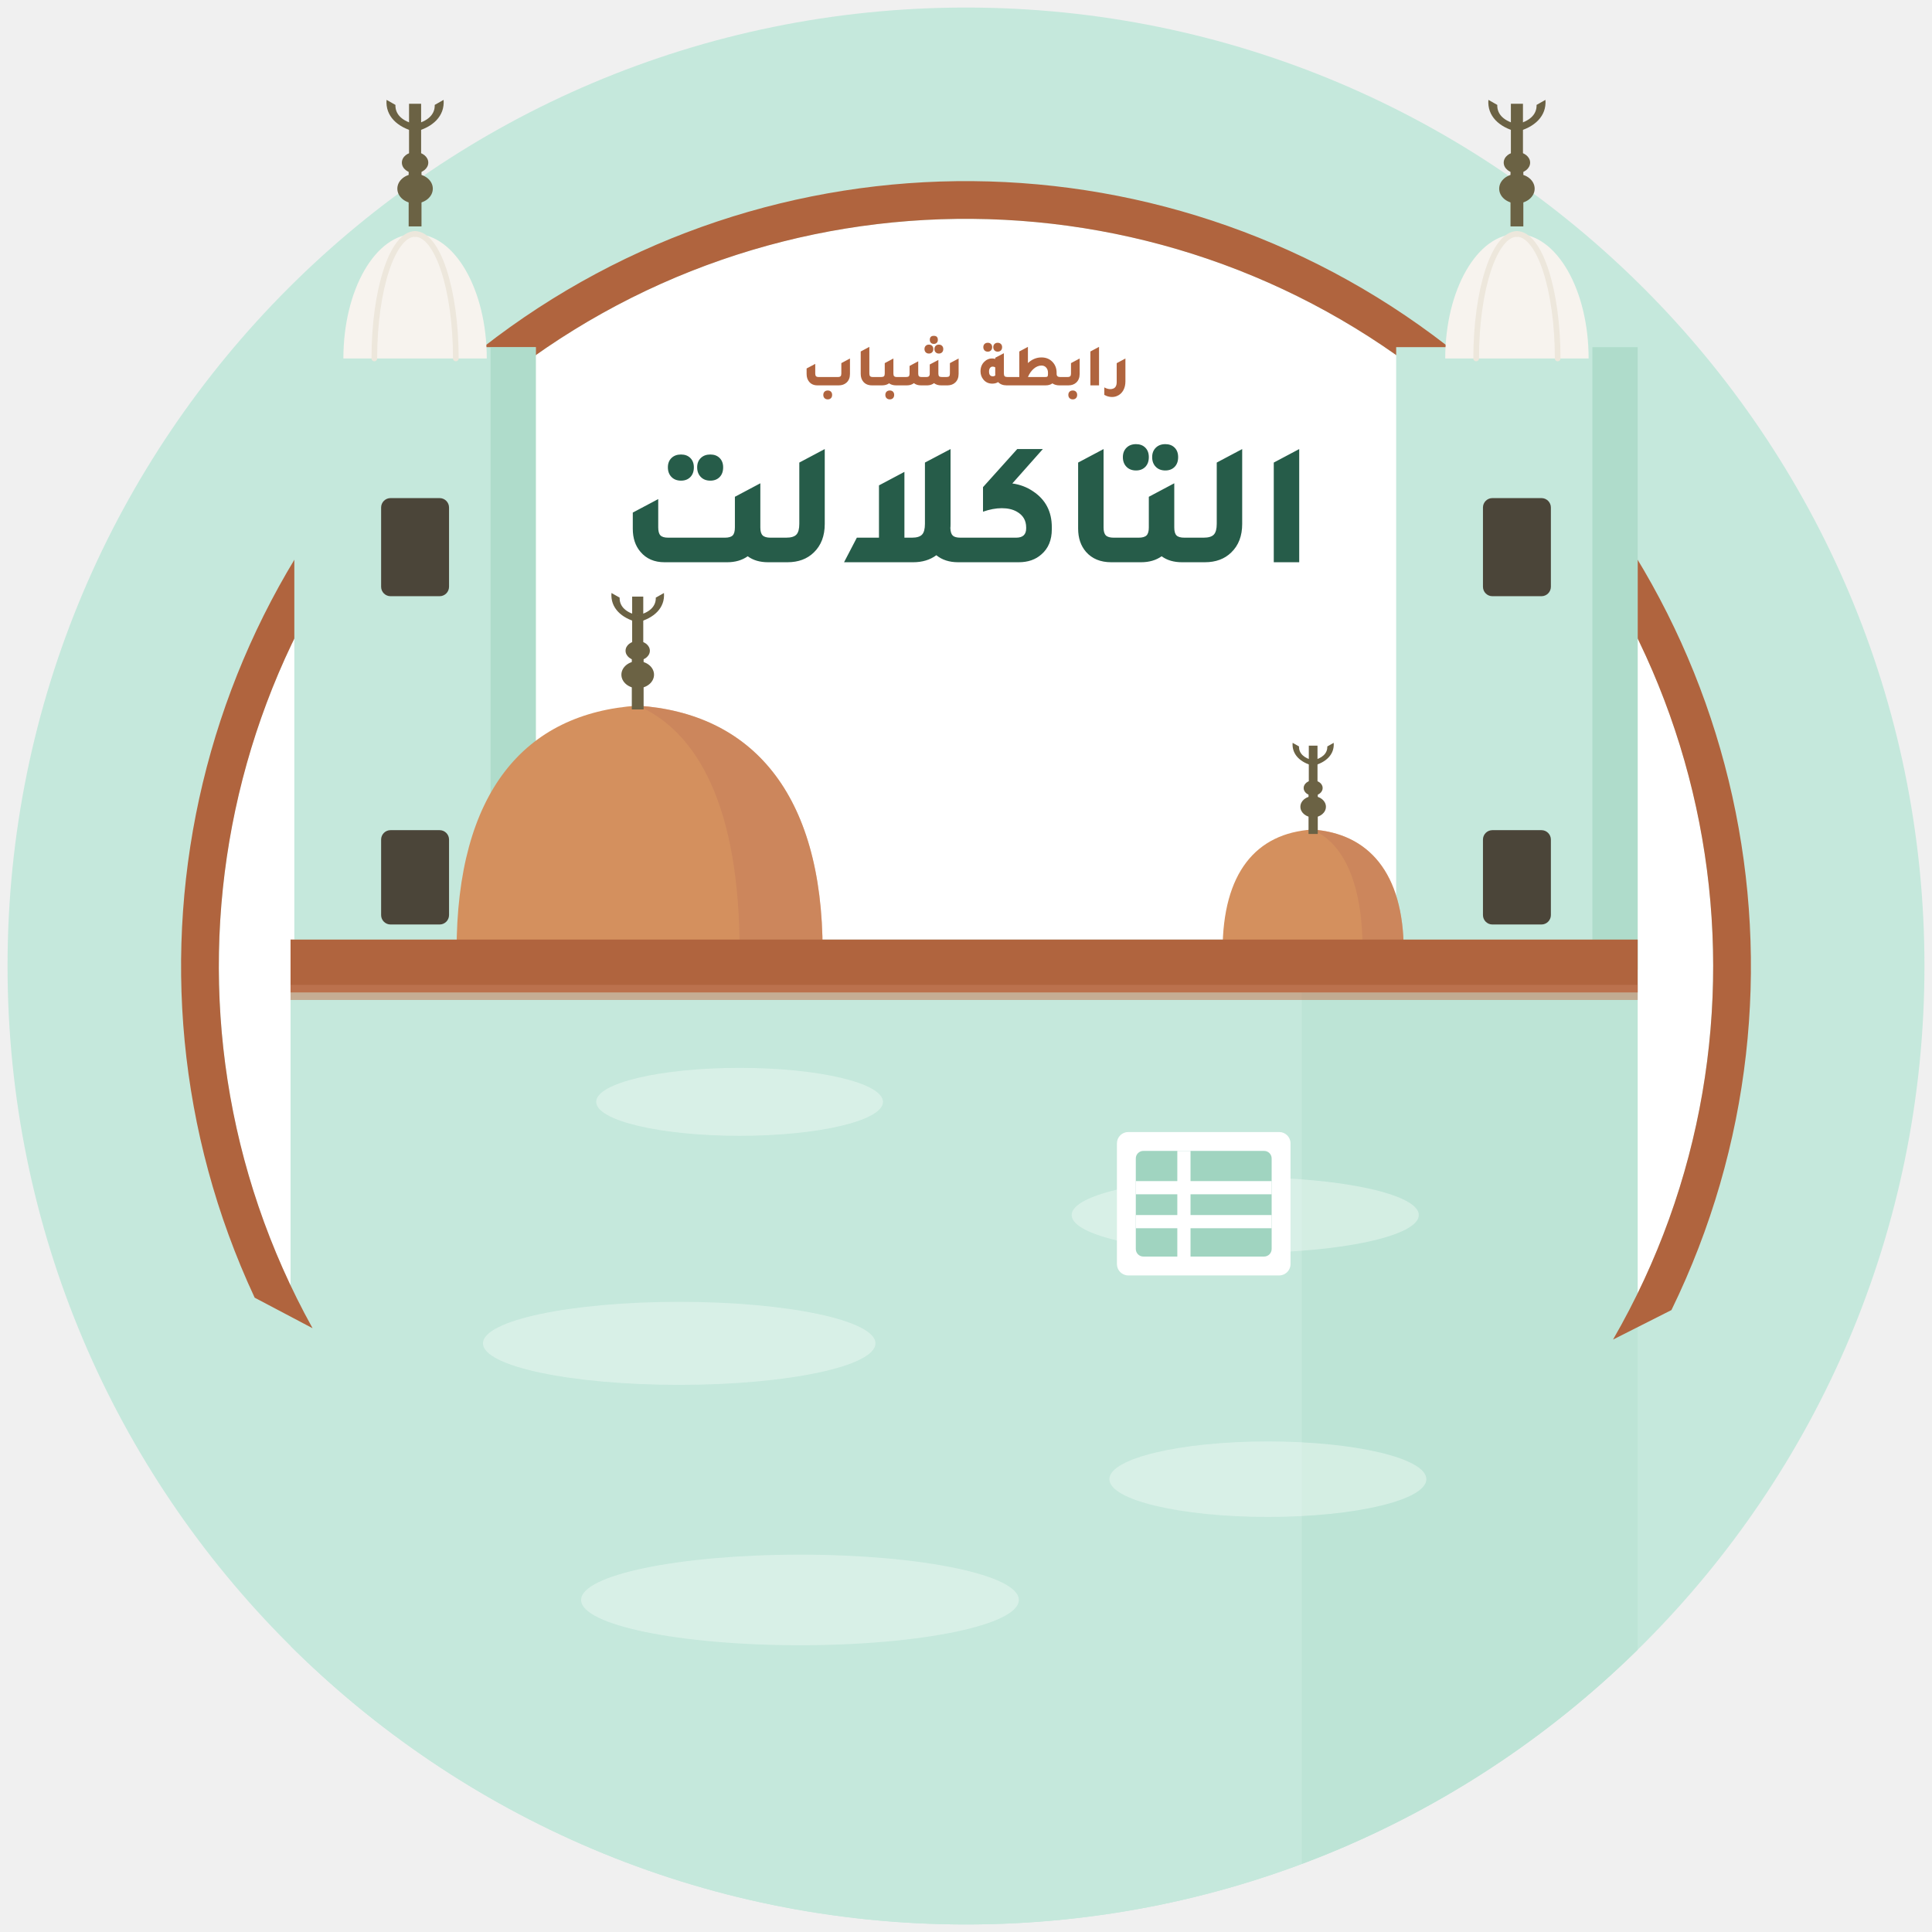
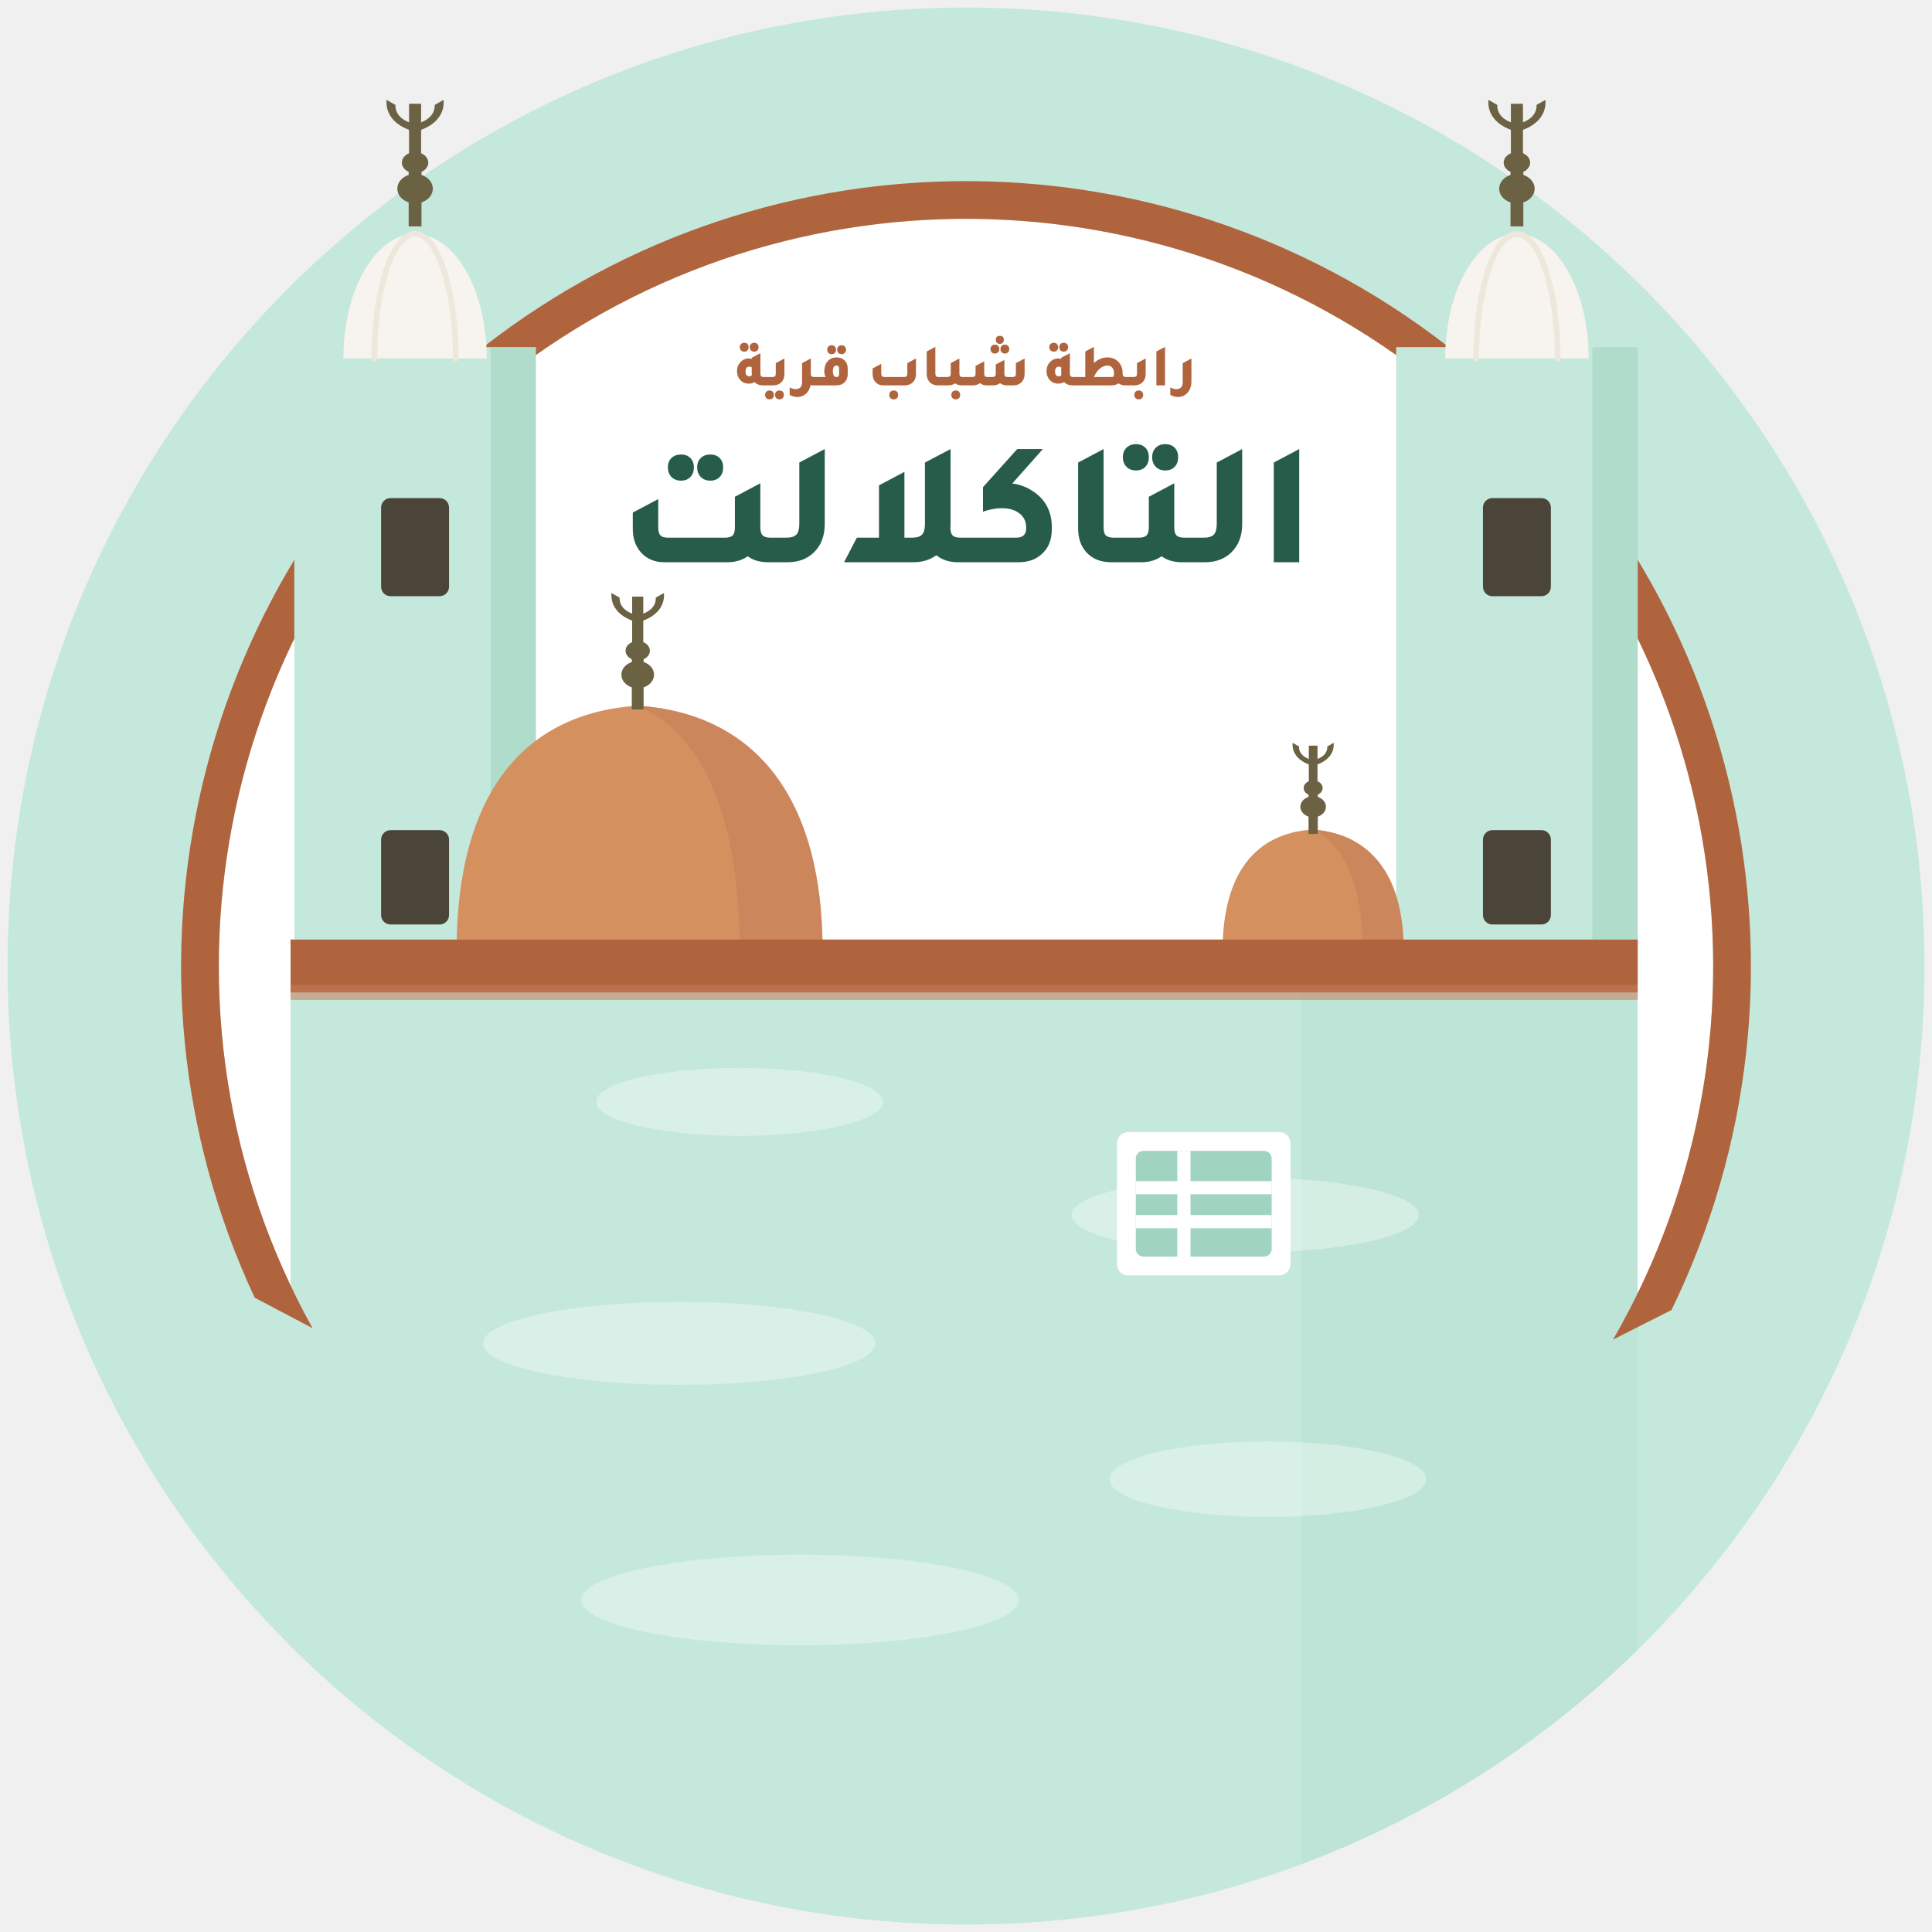
<svg xmlns="http://www.w3.org/2000/svg" viewBox="128 128 512 512" width="512" height="512" role="img" aria-label="رابطة شباب قرية التاكلالت">
  <g transform="translate(128 128) scale(1)">
    <defs>
      <clipPath id="i1p3y65i0-roundel-clip">
        <circle cx="256" cy="256" r="254" />
      </clipPath>
      <g id="i1p3y65i0-finial" fill="#6b6244">
        <rect x="-1.7" y="-7" width="3.4" height="7" />
        <ellipse cx="0" cy="-10" rx="4.7" ry="3.9" />
        <rect x="-1.7" y="-15" width="3.4" height="4" />
        <ellipse cx="0" cy="-16.9" rx="3.5" ry="2.8" />
        <rect x="-1.6" y="-27" width="3.2" height="10" />
        <g transform="translate(0,-28.5) scale(0.84,0.74)">
          <path d="M -9,-6.8 C -9.4,-1 -5.6,3 0,4.6 C 5.6,3 9.4,-1 9,-6.8 L 6.2,-5 C 6.3,-1.4 3.8,0.9 0,1.9 C -3.8,0.9 -6.3,-1.4 -6.2,-5 Z" />
        </g>
        <rect x="-1.6" y="-32.5" width="3.2" height="5.5" />
      </g>
      <g id="i1p3y65i0-dome">
        <path d="M 0,0 C 0,-42 18,-63 48,-65 C 78,-63 97,-42 97,0 Z" fill="#d4905e" />
        <path d="M 48,-65 C 78,-63 97,-42 97,0 L 75,0 C 75,-38 64,-58 48,-65 Z" fill="#c47c5a" opacity="0.5" />
      </g>
      <g id="i1p3y65i0-minaret-shaft">
        <rect x="-32" y="-165" width="64" height="165" fill="#c5e8dc" />
        <rect x="20" y="-165" width="12" height="165" fill="#a0d4c0" opacity="0.6" />
        <rect x="-9" y="-125" width="18" height="26" rx="2.5" fill="#4b4539" />
        <rect x="-9" y="-37" width="18" height="25" rx="2.5" fill="#4b4539" />
      </g>
      <g id="i1p3y65i0-minaret-top">
        <path d="M -19,-162 A 19,33 0 0 1 19,-162 Z" fill="#f7f3ee" />
        <g fill="none" stroke="#ede7dc" stroke-width="1.5" stroke-linecap="round">
          <path d="M 0,-195 A 10.8,33 0 0 0 -10.8,-162" />
          <path d="M 0,-195 A 10.8,33 0 0 1 10.8,-162" />
        </g>
        <use href="#i1p3y65i0-finial" transform="translate(0,-197)" />
      </g>
    </defs>
    <circle cx="256" cy="256" r="254" fill="#c5e8dc" />
    <g clip-path="url(#i1p3y65i0-roundel-clip)">
      <circle cx="256" cy="256" r="198" fill="#ffffff" />
      <rect x="77" y="249" width="357" height="270" fill="#c5e8dc" />
      <rect x="345" y="249" width="89" height="270" fill="#a0d4c0" opacity="0.22" />
      <g fill="#f0faf5" opacity="0.45">
        <ellipse cx="196" cy="292" rx="38" ry="9" />
        <ellipse cx="330" cy="322" rx="46" ry="10" />
        <ellipse cx="180" cy="356" rx="52" ry="11" />
        <ellipse cx="336" cy="392" rx="42" ry="10" />
        <ellipse cx="212" cy="424" rx="58" ry="12" />
      </g>
      <path d="M 82.83,351.99 L 67.49,343.9 A 208,208 0 1 1 442.95,347.18 L 427.47,355 A 198,198 0 1 0 82.83,351.99 Z" fill="#b0643e" />
      <use href="#i1p3y65i0-minaret-shaft" transform="translate(110,257)" />
      <use href="#i1p3y65i0-minaret-shaft" transform="translate(402,257)" />
      <use href="#i1p3y65i0-dome" transform="translate(121,252)" />
      <use href="#i1p3y65i0-finial" transform="translate(169,188) scale(0.92)" />
      <use href="#i1p3y65i0-dome" transform="translate(324,252) scale(0.4948)" />
      <use href="#i1p3y65i0-finial" transform="translate(348,221) scale(0.72)" />
      <rect x="77" y="249" width="357" height="14" fill="#b0643e" />
      <rect x="77" y="261" width="357" height="4" fill="#c47c5a" opacity="0.55" />
      <g transform="translate(296,300)">
        <rect x="0" y="0" width="46" height="38" rx="3" fill="#ffffff" />
        <rect x="5" y="5" width="36" height="28" rx="2" fill="#a0d4c0" />
        <rect x="5" y="13" width="36" height="3.5" fill="#ffffff" />
        <rect x="5" y="22" width="36" height="3.5" fill="#ffffff" />
        <rect x="16" y="5" width="3.5" height="28" fill="#ffffff" />
      </g>
    </g>
    <use href="#i1p3y65i0-minaret-top" transform="translate(110,257)" />
    <use href="#i1p3y65i0-minaret-top" transform="translate(402,257)" />
  </g>
  <g transform="translate(291.51 217.48) scale(0.75)">
-     <path d="M5.71,0Q3.88,0 2.82,-1.24Q1.9,-2.32 1.9,-4.03L1.9,-5.97L4.95,-7.59L4.95,-4.19Q4.95,-3.5 5.22,-3.23Q5.48,-2.95 6.16,-2.95L12.96,-2.95Q13.64,-2.95 13.9,-3.23Q14.17,-3.5 14.17,-4.19L14.17,-7.86L17.22,-9.49L17.22,-4.03Q17.22,-2.07 16,-0.97Q14.92,0 13.24,0L5.71,0ZM9.38,4.95Q8.66,4.95 8.23,4.52Q7.8,4.09 7.8,3.37Q7.8,2.66 8.23,2.23Q8.66,1.81 9.38,1.81Q10.08,1.81 10.5,2.23Q10.92,2.66 10.92,3.37Q10.92,4.09 10.5,4.52Q10.08,4.95 9.38,4.95Z M25,0Q23.06,0 21.97,-1.24Q21.02,-2.34 21.02,-4.05L21.02,-11.97L24.07,-13.6L24.07,-4.17Q24.07,-3.5 24.35,-3.23Q24.62,-2.95 25.3,-2.95L27.36,-2.95L27.36,0L25,0Z M33.79,-2.95L35.84,-2.95L35.84,0L33.5,0Q32.02,0 31.05,-0.72Q30.04,0 28.58,0L26.22,0L26.22,-2.95L28.29,-2.95Q28.96,-2.95 29.24,-3.23Q29.51,-3.5 29.51,-4.17L29.51,-7.86L32.57,-9.49L32.57,-4.17Q32.57,-3.5 32.83,-3.23Q33.1,-2.95 33.79,-2.95ZM31.3,1.81Q32,1.81 32.42,2.23Q32.84,2.66 32.84,3.37Q32.84,4.09 32.42,4.52Q32,4.95 31.3,4.95Q30.59,4.95 30.15,4.52Q29.72,4.09 29.72,3.37Q29.72,2.66 30.15,2.23Q30.59,1.81 31.3,1.81Z M46.86,-14.65Q46.21,-14.65 45.82,-15.04Q45.43,-15.43 45.43,-16.08Q45.43,-17.5 46.86,-17.5Q48.27,-17.5 48.27,-16.08Q48.27,-15.43 47.88,-15.04Q47.49,-14.65 46.86,-14.65ZM45.11,-11.24Q44.42,-11.24 43.98,-11.68Q43.55,-12.12 43.55,-12.84Q43.55,-13.53 43.98,-13.97Q44.42,-14.4 45.11,-14.4Q45.81,-14.4 46.24,-13.97Q46.67,-13.53 46.67,-12.84Q46.67,-12.1 46.24,-11.67Q45.81,-11.24 45.11,-11.24ZM48.63,-11.24Q47.94,-11.24 47.5,-11.68Q47.07,-12.12 47.07,-12.84Q47.07,-13.53 47.5,-13.97Q47.94,-14.4 48.63,-14.4Q49.33,-14.4 49.76,-13.97Q50.19,-13.53 50.19,-12.84Q50.19,-12.1 49.76,-11.67Q49.33,-11.24 48.63,-11.24ZM34.72,0L34.72,-2.95L37.08,-2.95Q37.75,-2.95 38.02,-3.21Q38.28,-3.48 38.28,-4.17L38.28,-6.87L41.34,-8.5L41.34,-4.17Q41.34,-3.5 41.6,-3.23Q41.86,-2.95 42.56,-2.95L44.18,-2.95Q44.86,-2.95 45.13,-3.23Q45.41,-3.5 45.41,-4.17L45.41,-7.38L48.46,-8.98L48.46,-4.17Q48.46,-3.48 48.73,-3.21Q48.99,-2.95 49.66,-2.95L51.33,-2.95Q52,-2.95 52.27,-3.21Q52.53,-3.48 52.53,-4.17L52.53,-7.86L55.61,-9.49L55.61,-4.05Q55.61,-2.13 54.43,-1.01Q53.4,-0.04 51.77,0L49.39,0Q47.94,0 46.92,-0.78Q46,-0.06 44.65,0L42.27,0Q40.81,0 39.8,-0.78Q38.81,0 37.35,0L34.72,0Z M65.92,-11.91Q65.2,-11.91 64.77,-12.35Q64.34,-12.8 64.34,-13.51Q64.34,-14.21 64.77,-14.63Q65.2,-15.05 65.92,-15.05Q66.61,-15.05 67.03,-14.63Q67.46,-14.21 67.46,-13.51Q67.46,-12.77 67.03,-12.34Q66.61,-11.91 65.92,-11.91ZM69.42,-11.91Q68.72,-11.91 68.29,-12.35Q67.86,-12.8 67.86,-13.51Q67.86,-14.21 68.29,-14.63Q68.72,-15.05 69.42,-15.05Q70.11,-15.05 70.54,-14.63Q70.98,-14.21 70.98,-13.51Q70.98,-12.77 70.55,-12.34Q70.13,-11.91 69.42,-11.91ZM72.83,-2.95L74.9,-2.95L74.9,0L72.54,0Q70.66,0 69.56,-1.16Q68.72,-0.61 67.5,-0.61Q65.52,-0.61 64.34,-2.09Q63.35,-3.31 63.35,-4.97Q63.35,-7.08 64.76,-8.41Q65.9,-9.51 67.41,-9.51Q67.98,-9.51 68.55,-9.34L68.55,-9.76L71.61,-11.36L71.61,-4.17Q71.61,-3.5 71.88,-3.23Q72.16,-2.95 72.83,-2.95ZM68.55,-6.37Q68.15,-6.62 67.65,-6.62Q67.06,-6.62 66.71,-6.16Q66.36,-5.69 66.36,-4.91Q66.36,-3.2 67.69,-3.2Q68.28,-3.2 68.57,-3.54Q68.55,-3.71 68.55,-4.05L68.55,-6.37Z M93.17,-2.95L93.17,0L91.17,0Q89.78,0 88.75,-0.7Q87.8,0 86.36,0L73.76,0L73.76,-2.95L77.05,-2.95L77.05,-11.97L80.1,-13.6L80.1,-7.88Q82.23,-9.87 84.89,-9.87Q87.42,-9.87 88.96,-8.09Q90.24,-6.6 90.24,-4.45L90.24,-4.05Q90.24,-2.95 91.47,-2.95L93.17,-2.95ZM86.26,-2.95Q86.85,-2.95 87.02,-3.16Q87.19,-3.37 87.19,-4.15L87.19,-4.45Q87.19,-5.59 86.55,-6.29Q85.92,-7 84.91,-7Q83.48,-7 82.19,-5.91Q80.91,-4.83 80.1,-2.95L86.26,-2.95Z M92.04,0L92.04,-2.95L94.1,-2.95Q94.78,-2.95 95.05,-3.23Q95.32,-3.5 95.32,-4.17L95.32,-7.86L98.38,-9.49L98.38,-4.05Q98.38,-2.09 97.16,-0.97Q96.08,0 94.4,0L92.04,0ZM95.96,4.95Q95.24,4.95 94.81,4.52Q94.38,4.09 94.38,3.37Q94.38,2.66 94.81,2.23Q95.24,1.81 95.96,1.81Q96.65,1.81 97.07,2.23Q97.5,2.66 97.5,3.37Q97.5,4.09 97.07,4.52Q96.65,4.95 95.96,4.95Z M102.17,0L102.17,-11.97L105.23,-13.6L105.23,0L102.17,0Z M114.55,-1.41Q114.55,0.4 113.81,1.74Q113.07,3.08 111.72,3.69Q110.84,4.11 109.81,4.11Q108.41,4.11 107.09,3.37L107.09,0.72Q108.18,1.33 109.22,1.33Q109.74,1.33 110.19,1.16Q111.47,0.72 111.47,-1.2L111.47,-7.84L114.55,-9.49L114.55,-1.41Z" fill="#b0643e" transform="translate(65.1 16.86)" />
+     <path d="M3.2,-11.91Q2.49,-11.91 2.06,-12.35Q1.62,-12.8 1.62,-13.51Q1.62,-14.21 2.06,-14.63Q2.49,-15.05 3.2,-15.05Q3.9,-15.05 4.32,-14.63Q4.74,-14.21 4.74,-13.51Q4.74,-12.77 4.32,-12.34Q3.9,-11.91 3.2,-11.91ZM6.7,-11.91Q6.01,-11.91 5.58,-12.35Q5.14,-12.8 5.14,-13.51Q5.14,-14.21 5.58,-14.63Q6.01,-15.05 6.7,-15.05Q7.4,-15.05 7.83,-14.63Q8.26,-14.21 8.26,-13.51Q8.26,-12.77 7.84,-12.34Q7.42,-11.91 6.7,-11.91ZM10.12,-2.95L12.18,-2.95L12.18,0L9.82,0Q7.95,0 6.85,-1.16Q6.01,-0.61 4.79,-0.61Q2.8,-0.61 1.62,-2.09Q0.63,-3.31 0.63,-4.97Q0.63,-7.08 2.04,-8.41Q3.18,-9.51 4.7,-9.51Q5.27,-9.51 5.84,-9.34L5.84,-9.76L8.9,-11.36L8.9,-4.17Q8.9,-3.5 9.17,-3.23Q9.44,-2.95 10.12,-2.95ZM5.84,-6.37Q5.44,-6.62 4.93,-6.62Q4.34,-6.62 3.99,-6.16Q3.65,-5.69 3.65,-4.91Q3.65,-3.2 4.97,-3.2Q5.57,-3.2 5.86,-3.54Q5.84,-3.71 5.84,-4.05L5.84,-6.37Z M11.05,0L11.05,-2.95L13.11,-2.95Q13.79,-2.95 14.06,-3.23Q14.33,-3.5 14.33,-4.17L14.33,-7.86L17.39,-9.49L17.39,-4.05Q17.39,-2.09 16.17,-0.97Q15.11,0 13.41,0L11.05,0ZM12.14,4.95Q11.43,4.95 10.99,4.51Q10.56,4.07 10.56,3.35Q10.56,2.66 10.99,2.23Q11.43,1.81 12.14,1.81Q12.84,1.81 13.26,2.23Q13.68,2.66 13.68,3.35Q13.68,4.09 13.26,4.52Q12.84,4.95 12.14,4.95ZM15.64,4.95Q14.95,4.95 14.51,4.51Q14.08,4.07 14.08,3.35Q14.08,2.66 14.51,2.23Q14.95,1.81 15.64,1.81Q16.34,1.81 16.77,2.23Q17.2,2.66 17.2,3.35Q17.2,4.09 16.78,4.52Q16.36,4.95 15.64,4.95Z M27.91,-2.95L29.98,-2.95L29.98,0L27.61,0Q27.13,0 26.6,-0.11Q26.12,2.66 23.88,3.69Q23,4.11 21.97,4.11Q20.57,4.11 19.25,3.37L19.25,0.72Q20.34,1.33 21.38,1.33Q21.9,1.33 22.34,1.16Q23.63,0.72 23.63,-1.2L23.63,-7.86L26.69,-9.49L26.69,-9.46L26.71,-9.49L26.71,-3.82Q26.81,-2.95 27.91,-2.95Z M34.09,-11.02Q33.37,-11.02 32.94,-11.47Q32.51,-11.91 32.51,-12.63Q32.51,-13.32 32.94,-13.74Q33.37,-14.17 34.09,-14.17Q34.78,-14.17 35.2,-13.74Q35.63,-13.32 35.63,-12.63Q35.63,-11.89 35.2,-11.46Q34.78,-11.02 34.09,-11.02ZM37.59,-11.02Q36.87,-11.02 36.45,-11.47Q36.03,-11.91 36.03,-12.63Q36.03,-13.32 36.45,-13.74Q36.87,-14.17 37.59,-14.17Q38.28,-14.17 38.71,-13.74Q39.15,-13.32 39.15,-12.63Q39.15,-11.89 38.71,-11.46Q38.28,-11.02 37.59,-11.02ZM28.84,0L28.84,-2.95L31.96,-2.95Q31.49,-3.79 31.49,-4.93Q31.49,-7.29 32.78,-8.64Q33.94,-9.87 35.81,-9.87Q37.73,-9.87 38.81,-8.64Q39.76,-7.57 39.76,-5.88L39.76,-4.03Q39.76,-2.21 38.66,-1.1Q37.61,0 35.77,0L28.84,0ZM36.7,-5.97Q36.7,-7 35.81,-7Q34.51,-7 34.51,-5.04Q34.51,-2.95 35.77,-2.95Q36.7,-2.95 36.7,-3.96L36.7,-5.97Z M52.36,0Q50.53,0 49.47,-1.24Q48.55,-2.32 48.55,-4.03L48.55,-5.97L51.6,-7.59L51.6,-4.19Q51.6,-3.5 51.87,-3.23Q52.13,-2.95 52.81,-2.95L59.61,-2.95Q60.29,-2.95 60.55,-3.23Q60.82,-3.5 60.82,-4.19L60.82,-7.86L63.87,-9.49L63.87,-4.03Q63.87,-2.07 62.65,-0.97Q61.57,0 59.89,0L52.36,0ZM56.03,4.95Q55.31,4.95 54.88,4.52Q54.45,4.09 54.45,3.37Q54.45,2.66 54.88,2.23Q55.31,1.81 56.03,1.81Q56.73,1.81 57.15,2.23Q57.57,2.66 57.57,3.37Q57.57,4.09 57.15,4.52Q56.73,4.95 56.03,4.95Z M71.65,0Q69.71,0 68.62,-1.24Q67.67,-2.34 67.67,-4.05L67.67,-11.97L70.72,-13.6L70.72,-4.17Q70.72,-3.5 71,-3.23Q71.27,-2.95 71.95,-2.95L74.01,-2.95L74.01,0L71.65,0Z M80.44,-2.95L82.49,-2.95L82.49,0L80.15,0Q78.67,0 77.7,-0.72Q76.69,0 75.23,0L72.87,0L72.87,-2.95L74.94,-2.95Q75.61,-2.95 75.89,-3.23Q76.16,-3.5 76.16,-4.17L76.16,-7.86L79.22,-9.49L79.22,-4.17Q79.22,-3.5 79.48,-3.23Q79.75,-2.95 80.44,-2.95ZM77.95,1.81Q78.65,1.81 79.07,2.23Q79.49,2.66 79.49,3.37Q79.49,4.09 79.07,4.52Q78.65,4.95 77.95,4.95Q77.24,4.95 76.8,4.52Q76.37,4.09 76.37,3.37Q76.37,2.66 76.8,2.23Q77.24,1.81 77.95,1.81Z M93.51,-14.65Q92.86,-14.65 92.47,-15.04Q92.08,-15.43 92.08,-16.08Q92.08,-17.5 93.51,-17.5Q94.92,-17.5 94.92,-16.08Q94.92,-15.43 94.53,-15.04Q94.14,-14.65 93.51,-14.65ZM91.76,-11.24Q91.07,-11.24 90.63,-11.68Q90.2,-12.12 90.2,-12.84Q90.2,-13.53 90.63,-13.97Q91.07,-14.4 91.76,-14.4Q92.46,-14.4 92.89,-13.97Q93.32,-13.53 93.32,-12.84Q93.32,-12.1 92.89,-11.67Q92.46,-11.24 91.76,-11.24ZM95.28,-11.24Q94.59,-11.24 94.15,-11.68Q93.72,-12.12 93.72,-12.84Q93.72,-13.53 94.15,-13.97Q94.59,-14.4 95.28,-14.4Q95.98,-14.4 96.41,-13.97Q96.84,-13.53 96.84,-12.84Q96.84,-12.1 96.41,-11.67Q95.98,-11.24 95.28,-11.24ZM81.37,0L81.37,-2.95L83.73,-2.95Q84.4,-2.95 84.67,-3.21Q84.93,-3.48 84.93,-4.17L84.93,-6.87L87.99,-8.5L87.99,-4.17Q87.99,-3.5 88.25,-3.23Q88.51,-2.95 89.21,-2.95L90.83,-2.95Q91.51,-2.95 91.78,-3.23Q92.06,-3.5 92.06,-4.17L92.06,-7.38L95.11,-8.98L95.11,-4.17Q95.11,-3.48 95.38,-3.21Q95.64,-2.95 96.31,-2.95L97.98,-2.95Q98.65,-2.95 98.92,-3.21Q99.18,-3.48 99.18,-4.17L99.18,-7.86L102.26,-9.49L102.26,-4.05Q102.26,-2.13 101.08,-1.01Q100.05,-0.04 98.42,0L96.04,0Q94.59,0 93.57,-0.78Q92.65,-0.06 91.3,0L88.92,0Q87.46,0 86.45,-0.78Q85.46,0 84,0L81.37,0Z M112.57,-11.91Q111.85,-11.91 111.42,-12.35Q110.99,-12.8 110.99,-13.51Q110.99,-14.21 111.42,-14.63Q111.85,-15.05 112.57,-15.05Q113.26,-15.05 113.68,-14.63Q114.11,-14.21 114.11,-13.51Q114.11,-12.77 113.68,-12.34Q113.26,-11.91 112.57,-11.91ZM116.07,-11.91Q115.37,-11.91 114.94,-12.35Q114.51,-12.8 114.51,-13.51Q114.51,-14.21 114.94,-14.63Q115.37,-15.05 116.07,-15.05Q116.76,-15.05 117.19,-14.63Q117.63,-14.21 117.63,-13.51Q117.63,-12.77 117.2,-12.34Q116.78,-11.91 116.07,-11.91ZM119.48,-2.95L121.55,-2.95L121.55,0L119.19,0Q117.31,0 116.21,-1.16Q115.37,-0.61 114.15,-0.61Q112.17,-0.61 110.99,-2.09Q110,-3.31 110,-4.97Q110,-7.08 111.41,-8.41Q112.55,-9.51 114.06,-9.51Q114.63,-9.51 115.2,-9.34L115.2,-9.76L118.26,-11.36L118.26,-4.17Q118.26,-3.5 118.53,-3.23Q118.81,-2.95 119.48,-2.95ZM115.2,-6.37Q114.8,-6.62 114.3,-6.62Q113.71,-6.62 113.36,-6.16Q113.01,-5.69 113.01,-4.91Q113.01,-3.2 114.34,-3.2Q114.93,-3.2 115.22,-3.54Q115.2,-3.71 115.2,-4.05L115.2,-6.37Z M139.82,-2.95L139.82,0L137.82,0Q136.43,0 135.4,-0.7Q134.45,0 133.01,0L120.41,0L120.41,-2.95L123.7,-2.95L123.7,-11.97L126.75,-13.6L126.75,-7.88Q128.88,-9.87 131.54,-9.87Q134.07,-9.87 135.61,-8.09Q136.89,-6.6 136.89,-4.45L136.89,-4.05Q136.89,-2.95 138.12,-2.95L139.82,-2.95ZM132.91,-2.95Q133.5,-2.95 133.67,-3.16Q133.84,-3.37 133.84,-4.15L133.84,-4.45Q133.84,-5.59 133.2,-6.29Q132.57,-7 131.56,-7Q130.13,-7 128.84,-5.91Q127.56,-4.83 126.75,-2.95L132.91,-2.95Z M138.69,0L138.69,-2.95L140.75,-2.95Q141.43,-2.95 141.7,-3.23Q141.97,-3.5 141.97,-4.17L141.97,-7.86L145.03,-9.49L145.03,-4.05Q145.03,-2.09 143.81,-0.97Q142.73,0 141.05,0L138.69,0ZM142.61,4.95Q141.89,4.95 141.46,4.52Q141.03,4.09 141.03,3.37Q141.03,2.66 141.46,2.23Q141.89,1.81 142.61,1.81Q143.3,1.81 143.72,2.23Q144.15,2.66 144.15,3.37Q144.15,4.09 143.72,4.52Q143.3,4.95 142.61,4.95Z M148.82,0L148.82,-11.97L151.88,-13.6L151.88,0L148.82,0Z M161.2,-1.41Q161.2,0.4 160.46,1.74Q159.72,3.08 158.37,3.69Q157.49,4.11 156.46,4.11Q155.06,4.11 153.74,3.37L153.74,0.72Q154.83,1.33 155.87,1.33Q156.39,1.33 156.84,1.16Q158.12,0.72 158.12,-1.2L158.12,-7.84L161.2,-9.49L161.2,-1.41Z" fill="#b0643e" transform="translate(41.77 16.86)" />
    <path d="M22.63,-28.83Q20.52,-28.83 19.25,-30.13Q17.98,-31.43 17.98,-33.54Q17.98,-35.59 19.25,-36.83Q20.52,-38.07 22.63,-38.07Q24.68,-38.07 25.92,-36.83Q27.16,-35.59 27.16,-33.54Q27.16,-31.37 25.92,-30.1Q24.68,-28.83 22.63,-28.83ZM32.98,-28.83Q30.88,-28.83 29.61,-30.13Q28.33,-31.43 28.33,-33.54Q28.33,-35.59 29.61,-36.83Q30.88,-38.07 32.98,-38.07Q35.03,-38.07 36.27,-36.83Q37.51,-35.59 37.51,-33.54Q37.51,-31.37 36.27,-30.1Q35.03,-28.83 32.98,-28.83ZM54.25,-8.68L59.27,-8.68L59.27,0L53.38,0Q49.04,0 46.19,-2.11Q43.21,0 38.94,0L16.8,0Q11.41,0 8.31,-3.66Q5.58,-6.82 5.58,-11.84L5.58,-17.55L14.57,-22.32L14.57,-12.34Q14.57,-10.29 15.35,-9.49Q16.12,-8.68 18.1,-8.68L38.13,-8.68Q40.11,-8.68 40.89,-9.49Q41.66,-10.29 41.66,-12.34L41.66,-23.13L50.65,-27.9L50.65,-12.28Q50.65,-10.29 51.46,-9.49Q52.27,-8.68 54.25,-8.68Z M55.74,0L55.74,-8.68L59.77,-8.68Q62.37,-8.68 63.39,-9.77Q64.42,-10.85 64.42,-13.58L64.42,-35.22L73.41,-39.99L73.41,-13.52Q73.41,-7.19 69.56,-3.47Q66.03,0 60.2,0L55.74,0Z M121.4,-8.68L127.47,-8.68L127.47,0L120.53,0Q115.88,0 112.84,-2.48Q109.49,0 104.66,0L80.23,0L84.75,-8.68L92.57,-8.68L92.57,-27.16L101.56,-31.93L101.56,-8.68L104.22,-8.68Q106.76,-8.68 107.79,-9.77Q108.81,-10.85 108.81,-13.58L108.81,-35.22L117.86,-39.99L117.86,-13.52Q117.86,-12.52 117.8,-12.09Q117.86,-10.17 118.64,-9.42Q119.41,-8.68 121.4,-8.68Z M139.69,-27.84Q143.72,-27.28 146.94,-25.11Q153.64,-20.71 153.64,-12.4L153.64,-11.66Q153.64,-5.95 149.98,-2.79Q146.88,0 141.92,0L124.12,0L124.12,-8.68L141.05,-8.68Q144.58,-8.68 144.58,-11.97L144.58,-12.28Q144.58,-16 141.3,-17.86Q139.13,-19.1 135.97,-19.1Q132.87,-19.1 129.33,-17.86L129.33,-26.54L141.42,-39.99L150.47,-39.99L139.69,-27.84Z M174.65,0Q168.95,0 165.73,-3.66Q162.94,-6.88 162.94,-11.9L162.94,-35.22L171.93,-39.99L171.93,-12.28Q171.93,-10.29 172.73,-9.49Q173.54,-8.68 175.52,-8.68L181.6,-8.68L181.6,0L174.65,0Z M183.4,-32.43Q181.29,-32.43 180.02,-33.73Q178.75,-35.03 178.75,-37.14Q178.75,-39.18 180.02,-40.45Q181.29,-41.73 183.4,-41.73Q185.44,-41.73 186.68,-40.49Q187.92,-39.25 187.92,-37.14Q187.92,-34.97 186.68,-33.7Q185.44,-32.43 183.4,-32.43ZM193.75,-32.43Q191.64,-32.43 190.37,-33.73Q189.1,-35.03 189.1,-37.14Q189.1,-39.18 190.37,-40.45Q191.64,-41.73 193.75,-41.73Q195.8,-41.73 197.04,-40.49Q198.28,-39.25 198.28,-37.14Q198.28,-34.97 197.04,-33.7Q195.8,-32.43 193.75,-32.43ZM200.51,-8.68L206.52,-8.68L206.52,0L199.64,0Q195.3,0 192.45,-2.11Q189.47,0 185.19,0L178.25,0L178.25,-8.68L184.33,-8.68Q186.31,-8.68 187.12,-9.49Q187.92,-10.29 187.92,-12.28L187.92,-23.13L196.91,-27.9L196.91,-12.28Q196.91,-10.29 197.69,-9.49Q198.46,-8.68 200.51,-8.68Z M203.24,0L203.24,-8.68L207.27,-8.68Q209.87,-8.68 210.89,-9.77Q211.92,-10.85 211.92,-13.58L211.92,-35.22L220.91,-39.99L220.91,-13.52Q220.91,-7.19 217.06,-3.47Q213.53,0 207.7,0L203.24,0Z M232.07,0L232.07,-35.22L241.06,-39.99L241.06,0L232.07,0Z" fill="#265c49" transform="translate(0 79.36)" />
  </g>
</svg>
